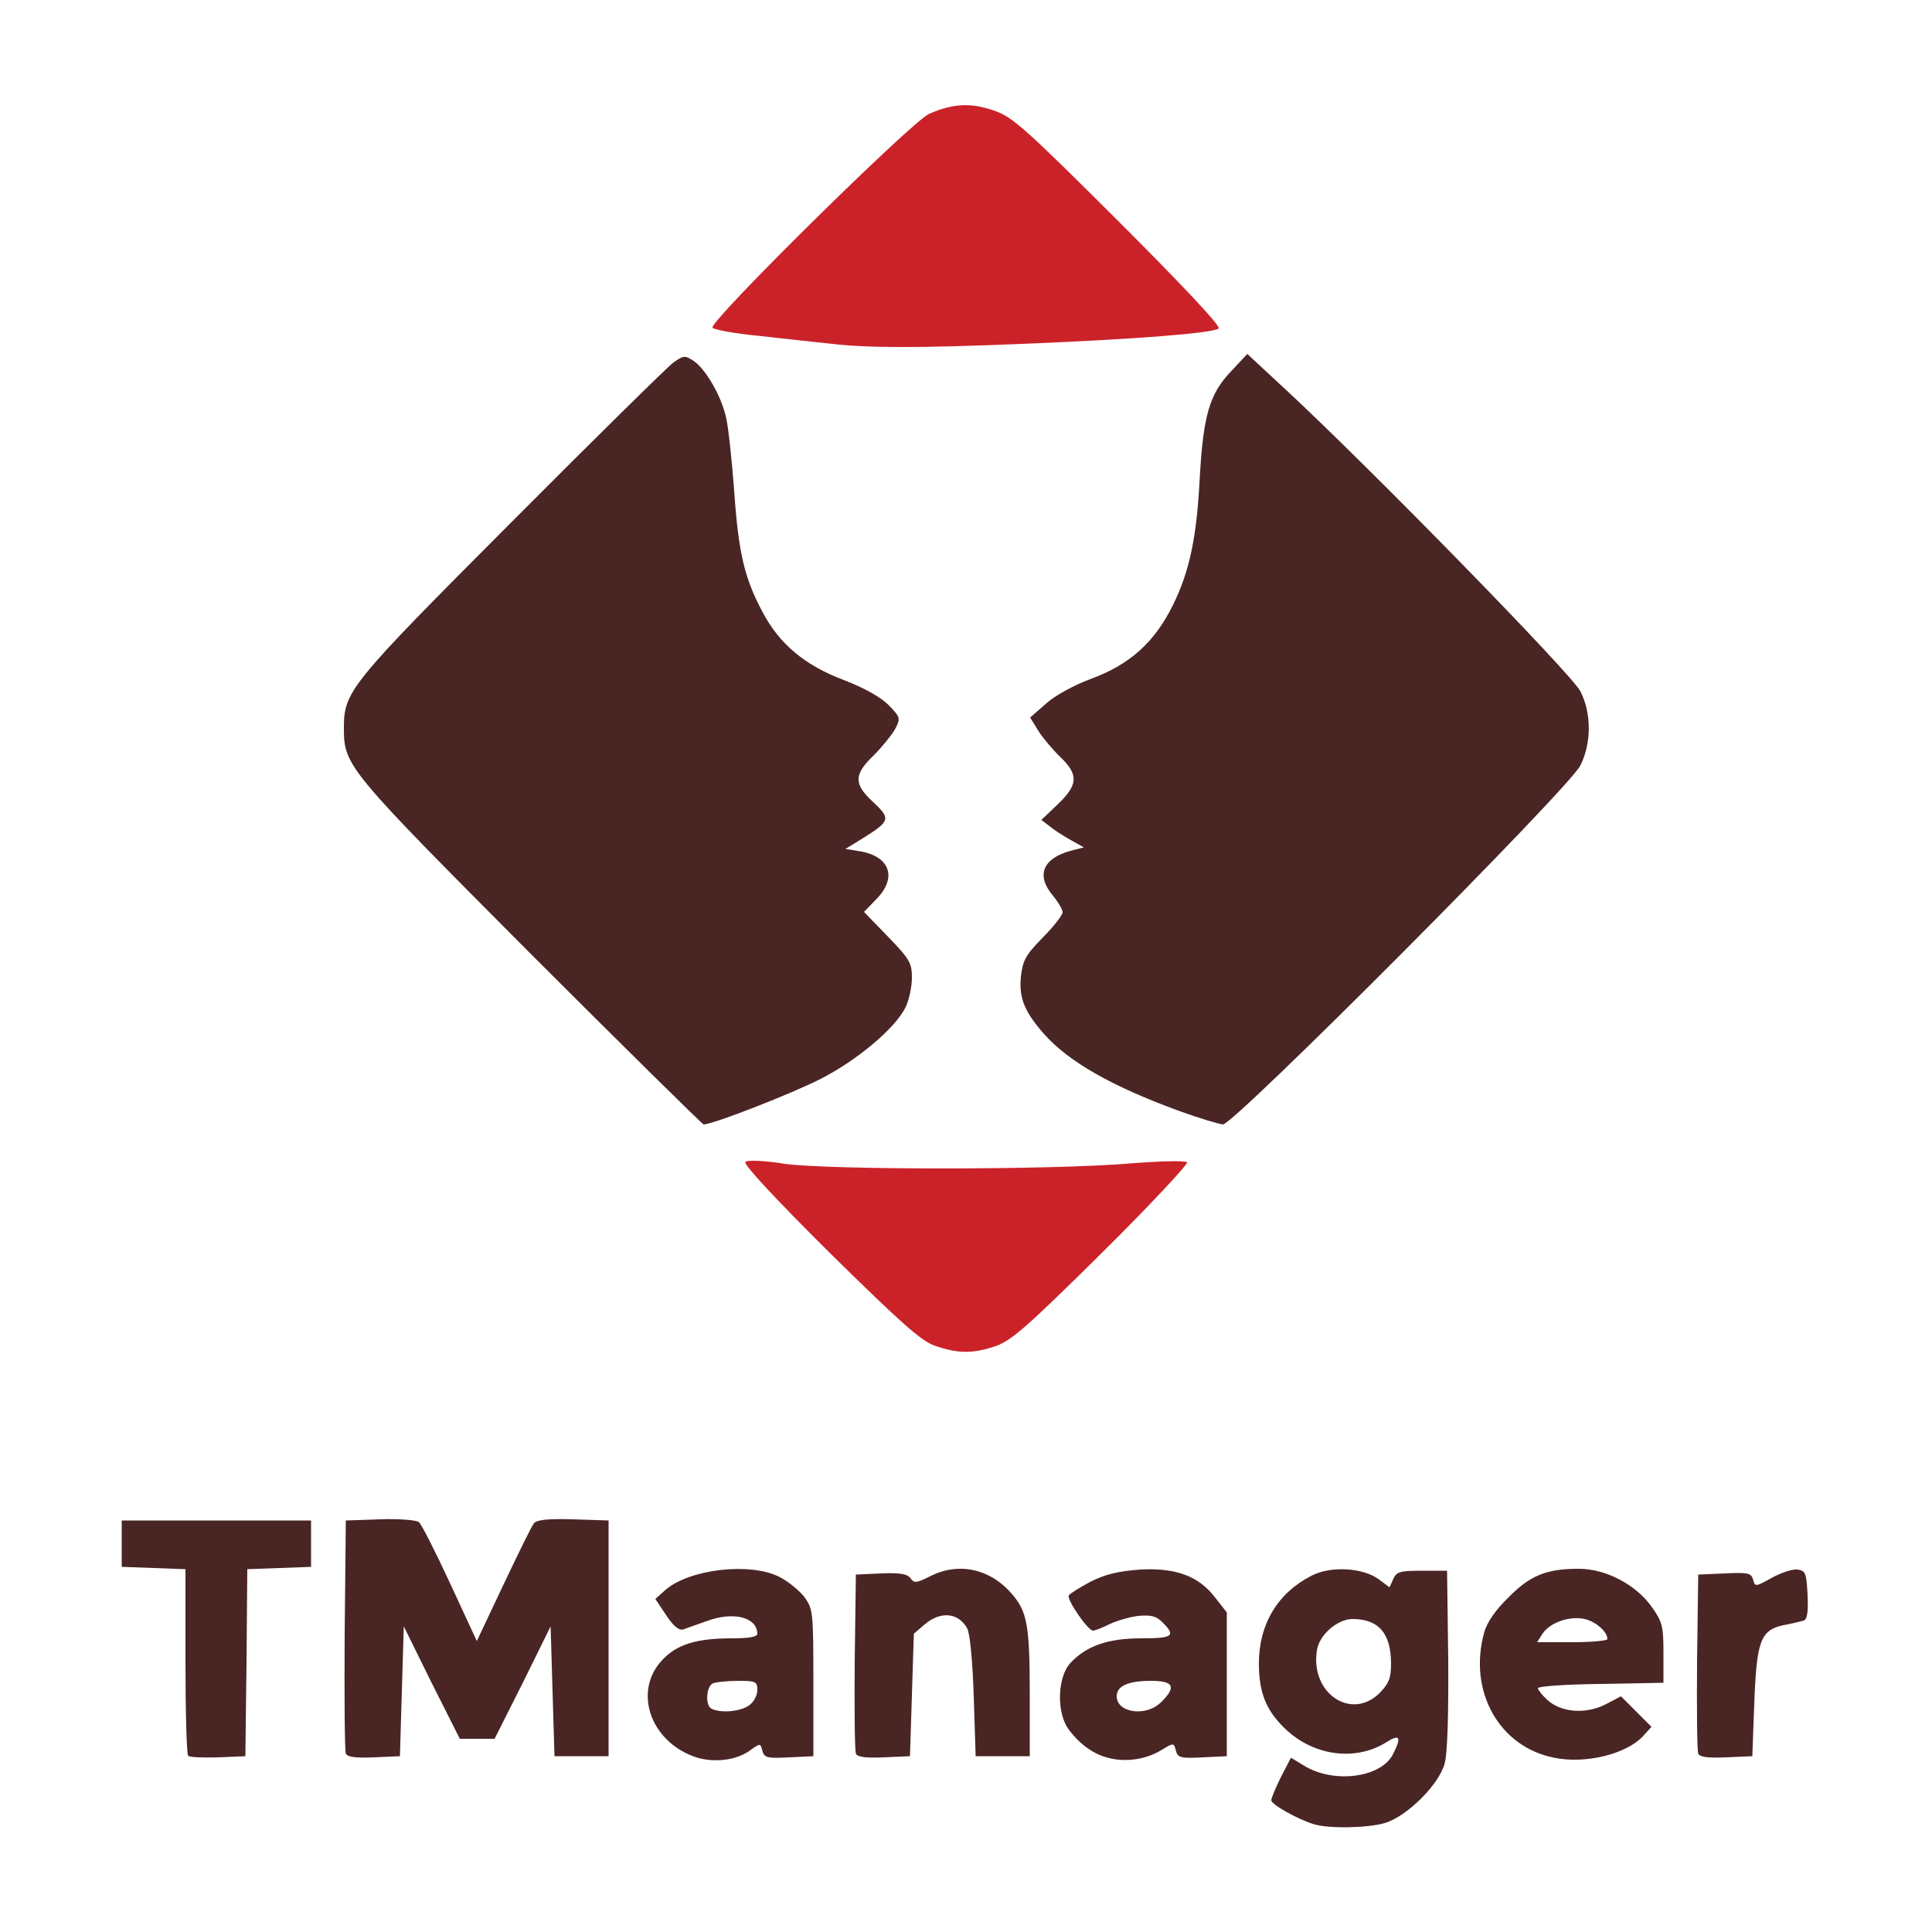
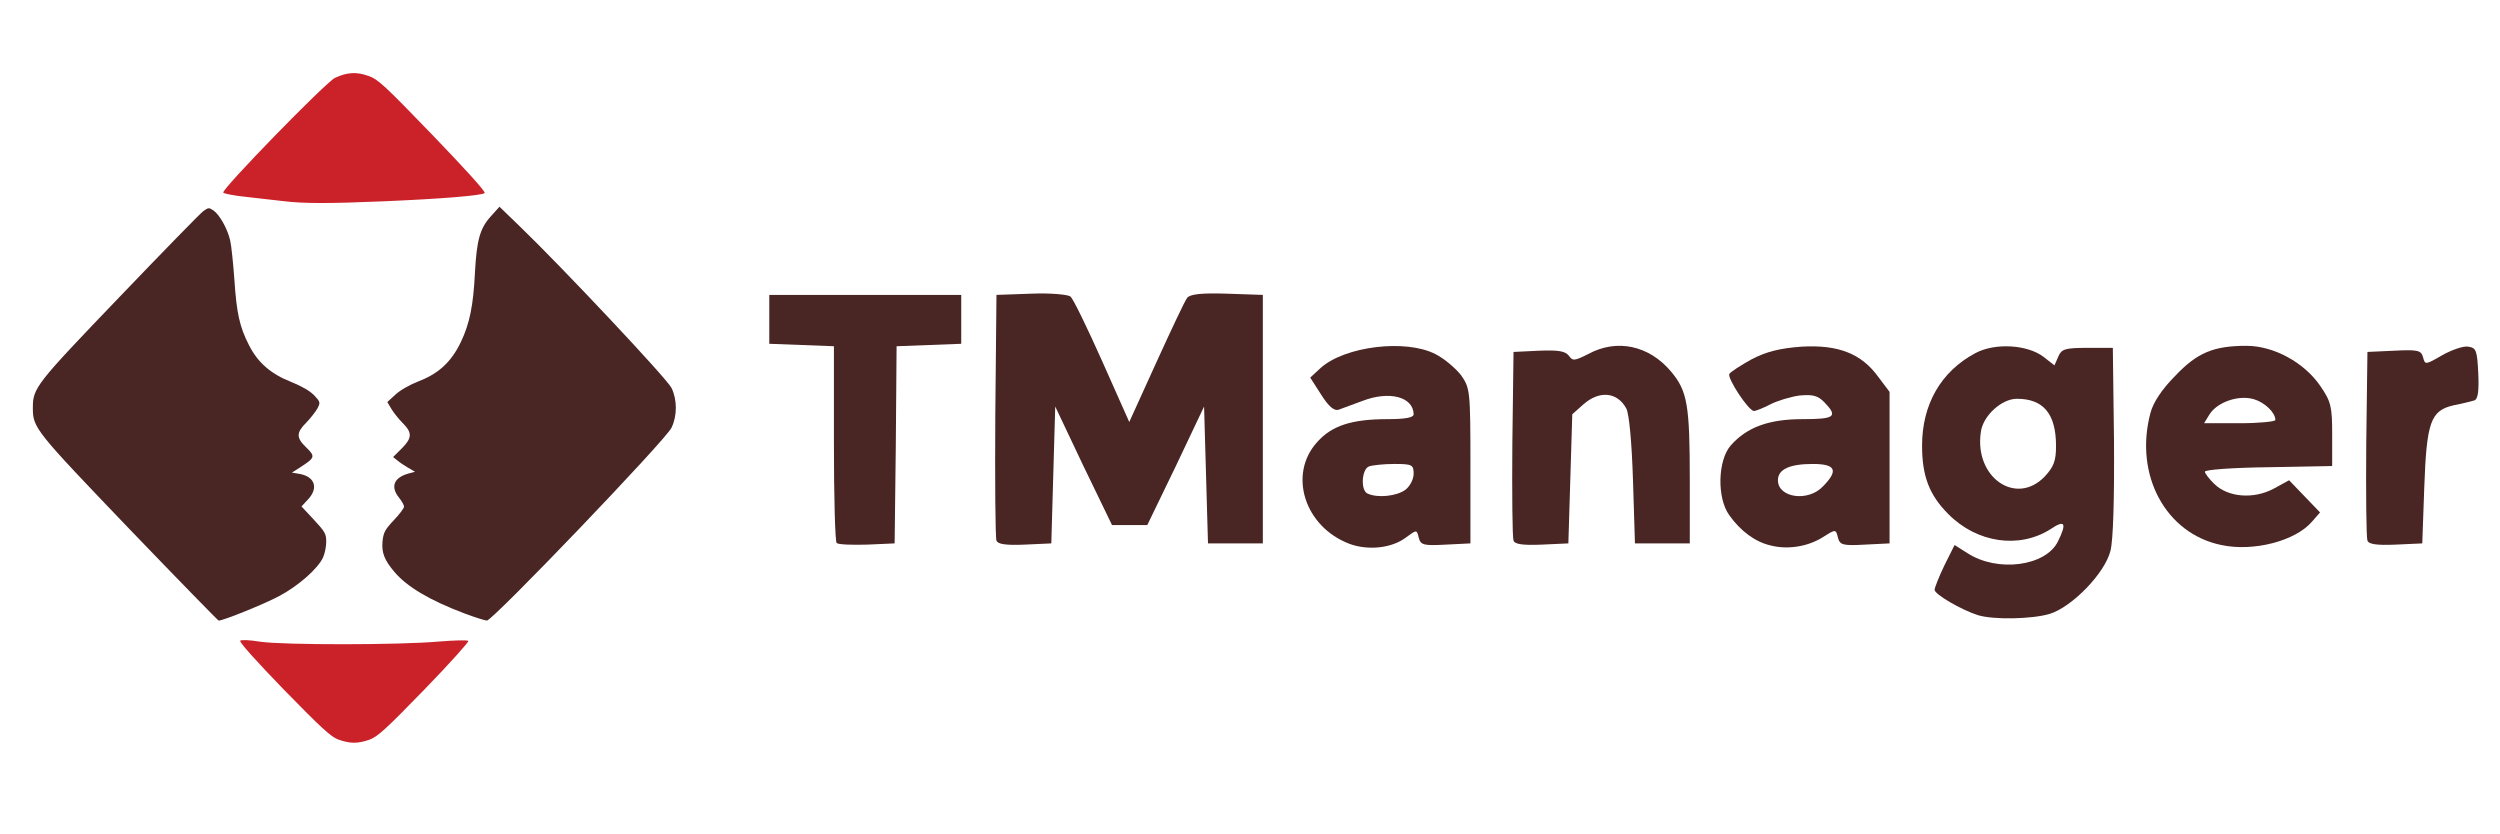
- <svg xmlns="http://www.w3.org/2000/svg" version="1.0" width="500px" height="500px" viewBox="0 0 5000 5000" preserveAspectRatio="xMidYMid meet">
-   <g id="layer1" fill="#cb2229" stroke="none">
-     <path d="M2420 3483 c-37 -13 -88 -59 -273 -241 -136 -135 -224 -229 -218 -235 5 -5 47 -4 102 5 118 16 694 16 893 -1 77 -6 143 -8 148 -3 4 4 -94 109 -220 234 -196 194 -234 227 -276 242 -60 20 -97 19 -156 -1z" />
-     <path d="M2145 889 c-38 -4 -121 -13 -183 -20 -62 -6 -115 -16 -118 -21 -10 -15 514 -532 560 -553 60 -27 108 -30 168 -9 48 16 80 45 322 286 162 162 266 272 260 278 -12 12 -215 28 -509 40 -273 11 -399 11 -500 -1z" />
+ <svg xmlns="http://www.w3.org/2000/svg" version="1.0" width="1500px" height="500px" viewBox="0 0 5000 5000" preserveAspectRatio="xMidYMid meet" id="svg3706">
+   <defs id="defs3710" />
+   <g id="layer1" transform="matrix(1.197452,0,0,1.245324,-5868.591,99.65799)" style="fill:#cb2229;stroke:none">
+     <path d="m 2420,3483 c -37,-13 -88,-59 -273,-241 -136,-135 -224,-229 -218,-235 5,-5 47,-4 102,5 118,16 694,16 893,-1 77,-6 143,-8 148,-3 4,4 -94,109 -220,234 -196,194 -234,227 -276,242 -60,20 -97,19 -156,-1 z" id="path3680" />
+     <path d="m 2145,889 c -38,-4 -121,-13 -183,-20 -62,-6 -115,-16 -118,-21 -10,-15 514,-532 560,-553 60,-27 108,-30 168,-9 48,16 80,45 322,286 162,162 266,272 260,278 -12,12 -215,28 -509,40 -273,11 -399,11 -500,-1 z" id="path3682" />
  </g>
-   <g id="layer2" fill="#492524" stroke="none">
-     <path d="M3400 4721 c-42 -13 -110 -51 -110 -62 0 -5 11 -32 25 -60 l26 -50 33 20 c77 48 200 32 231 -29 23 -45 18 -54 -19 -30 -80 49 -188 34 -261 -37 -49 -47 -67 -94 -67 -168 0 -101 48 -182 136 -227 50 -26 133 -21 174 9 l28 21 10 -22 c8 -18 17 -21 74 -21 l65 0 3 228 c1 144 -2 244 -9 270 -14 55 -98 138 -155 155 -45 13 -144 15 -184 3z m171 -340 c23 -24 29 -38 29 -75 0 -79 -32 -116 -100 -116 -39 0 -87 42 -92 82 -17 111 90 182 163 109z" />
-     <path d="M1796 4546 c-115 -42 -157 -171 -82 -250 37 -40 88 -56 179 -56 47 0 67 -4 67 -12 -1 -43 -62 -58 -130 -33 -25 9 -53 19 -62 22 -11 3 -25 -8 -44 -37 l-28 -42 27 -24 c62 -53 216 -71 292 -34 23 11 52 35 66 52 23 32 24 37 24 223 l0 190 -63 3 c-57 3 -64 1 -69 -17 -5 -20 -5 -20 -32 -1 -36 27 -98 33 -145 16z m142 -132 c12 -8 22 -26 22 -40 0 -22 -4 -24 -49 -24 -27 0 -56 3 -65 6 -19 7 -22 60 -3 67 26 11 73 6 95 -9z" />
-     <path d="M2871 4550 c-40 -9 -77 -36 -105 -74 -32 -42 -30 -135 4 -172 41 -44 96 -64 183 -64 82 0 91 -6 56 -41 -17 -17 -30 -20 -64 -17 -23 3 -57 13 -75 22 -18 9 -37 16 -41 16 -14 0 -69 -81 -63 -91 3 -5 29 -21 57 -36 38 -19 72 -27 128 -31 93 -5 152 17 195 74 l29 37 0 186 0 186 -63 3 c-57 3 -64 1 -69 -18 -5 -20 -6 -20 -37 -1 -39 24 -91 32 -135 21z m134 -145 c40 -39 33 -55 -26 -55 -59 0 -89 13 -89 40 0 43 77 54 115 15z" />
-     <path d="M4022 4549 c-142 -28 -223 -172 -181 -324 7 -26 29 -58 63 -91 56 -57 98 -74 182 -74 70 0 148 41 189 99 27 38 30 50 30 119 l0 77 -162 3 c-90 1 -163 6 -163 11 0 4 11 18 24 30 35 33 100 38 151 12 l40 -21 39 39 40 40 -20 22 c-42 48 -150 75 -232 58z m138 -307 c0 -18 -27 -43 -55 -51 -39 -11 -93 7 -113 37 l-14 22 91 0 c50 0 91 -4 91 -8z" />
-     <path d="M487 4544 c-4 -4 -7 -114 -7 -245 l0 -238 -82 -3 -83 -3 0 -60 0 -60 245 0 245 0 0 60 0 60 -82 3 -83 3 -2 242 -3 242 -70 3 c-39 1 -74 0 -78 -4z" />
-     <path d="M895 4538 c-3 -7 -4 -146 -3 -308 l3 -295 88 -3 c49 -2 94 2 101 7 7 6 43 77 81 159 l69 149 69 -146 c38 -80 73 -152 79 -159 8 -9 37 -12 102 -10 l91 3 0 305 0 305 -70 0 -70 0 -5 -168 -5 -168 -72 146 -73 145 -45 0 -45 0 -73 -145 -72 -146 -5 168 -5 168 -68 3 c-48 2 -69 -1 -72 -10z" />
-     <path d="M2215 4538 c-3 -8 -4 -115 -3 -238 l3 -225 65 -3 c49 -2 67 1 76 12 10 14 15 13 50 -4 73 -38 155 -21 211 43 42 48 48 82 48 267 l0 155 -70 0 -70 0 -5 -155 c-3 -93 -10 -164 -17 -176 -23 -41 -69 -45 -110 -10 l-28 24 -5 159 -5 158 -68 3 c-49 2 -69 -1 -72 -10z" />
-     <path d="M4395 4538 c-3 -8 -4 -115 -3 -238 l3 -225 68 -3 c61 -3 69 -1 74 16 5 19 6 19 49 -5 24 -13 54 -23 66 -21 21 3 23 9 26 66 2 44 -1 63 -10 66 -7 2 -31 8 -53 12 -59 13 -69 41 -75 204 l-5 135 -68 3 c-49 2 -69 -1 -72 -10z" />
-     <path d="M1373 2468 c-473 -475 -483 -486 -483 -583 0 -96 13 -112 433 -533 216 -217 405 -403 420 -414 26 -18 29 -19 52 -4 31 21 71 89 84 146 6 25 15 110 21 190 11 159 26 225 73 313 44 84 110 139 211 177 54 21 95 44 116 65 30 31 31 34 17 61 -9 16 -34 47 -56 69 -52 50 -52 74 -1 121 46 43 44 49 -28 94 l-44 27 37 6 c78 13 98 68 43 124 l-32 33 62 64 c56 58 62 68 62 106 0 23 -7 57 -16 76 -26 54 -124 137 -220 186 -74 38 -279 118 -303 118 -3 0 -205 -199 -448 -442z" />
-     <path d="M3054 2876 c-176 -64 -288 -128 -352 -200 -51 -58 -65 -93 -60 -148 5 -43 12 -56 57 -102 28 -28 51 -58 51 -65 0 -7 -11 -26 -25 -43 -44 -52 -27 -96 45 -116 l35 -9 -34 -19 c-18 -10 -43 -26 -55 -36 l-21 -16 43 -41 c52 -50 54 -76 6 -122 -19 -18 -45 -49 -57 -68 l-21 -34 41 -36 c23 -21 73 -48 116 -64 101 -37 165 -95 212 -190 44 -89 62 -176 70 -331 9 -160 25 -216 80 -274 l43 -46 98 91 c214 198 742 738 764 782 29 57 29 134 0 192 -30 60 -896 929 -925 929 -11 -1 -61 -16 -111 -34z" />
+   <g id="g3746" transform="matrix(2.295672,0,0,2.387449,-4422.247,-1971.288)">
+     <g id="g3756" transform="matrix(1.02376,0,0,1.02376,-2640.51,-16.69516)">
+       <path style="fill:#492524;stroke:none" id="path3685" d="m 7382.353,2332.765 c -42,-13 -110,-51 -110,-62 0,-5 11,-32 25,-60 l 26,-50 33,20 c 77,48 200,32 231,-29 23,-45 18,-54 -19,-30 -80,49 -188,34 -261,-37 -49,-47 -67,-94 -67,-168 0,-101 48,-182 136,-227 50,-26 133,-21 174,9 l 28,21 10,-22 c 8,-18 17,-21 74,-21 h 65 l 3,228 c 1,144 -2,244 -9,270 -14,55 -98,138 -155,155 -45,13 -144,15 -184,3 z m 171,-340 c 23,-24 29,-38 29,-75 0,-79 -32,-116 -100,-116 -39,0 -87,42 -92,82 -17,111 90,182 163,109 z" />
+       <path style="fill:#492524;stroke:none" id="path3687" d="m 5778.353,2157.765 c -115,-42 -157,-171 -82,-250 37,-40 88,-56 179,-56 47,0 67,-4 67,-12 -1,-43 -62,-58 -130,-33 -25,9 -53,19 -62,22 -11,3 -25,-8 -44,-37 l -28,-42 27,-24 c 62,-53 216,-71 292,-34 23,11 52,35 66,52 23,32 24,37 24,223 v 190 l -63,3 c -57,3 -64,1 -69,-17 -5,-20 -5,-20 -32,-1 -36,27 -98,33 -145,16 z m 142,-132 c 12,-8 22,-26 22,-40 0,-22 -4,-24 -49,-24 -27,0 -56,3 -65,6 -19,7 -22,60 -3,67 26,11 73,6 95,-9 z" />
+       <path style="fill:#492524;stroke:none" id="path3689" d="m 6853.353,2161.765 c -40,-9 -77,-36 -105,-74 -32,-42 -30,-135 4,-172 41,-44 96,-64 183,-64 82,0 91,-6 56,-41 -17,-17 -30,-20 -64,-17 -23,3 -57,13 -75,22 -18,9 -37,16 -41,16 -14,0 -69,-81 -63,-91 3,-5 29,-21 57,-36 38,-19 72,-27 128,-31 93,-5 152,17 195,74 l 29,37 v 186 186 l -63,3 c -57,3 -64,1 -69,-18 -5,-20 -6,-20 -37,-1 -39,24 -91,32 -135,21 z m 134,-145 c 40,-39 33,-55 -26,-55 -59,0 -89,13 -89,40 0,43 77,54 115,15 z" />
+       <path style="fill:#492524;stroke:none" id="path3691" d="m 8004.353,2160.765 c -142,-28 -223,-172 -181,-324 7,-26 29,-58 63,-91 56,-57 98,-74 182,-74 70,0 148,41 189,99 27,38 30,50 30,119 v 77 l -162,3 c -90,1 -163,6 -163,11 0,4 11,18 24,30 35,33 100,38 151,12 l 40,-21 39,39 40,40 -20,22 c -42,48 -150,75 -232,58 z m 138,-307 c 0,-18 -27,-43 -55,-51 -39,-11 -93,7 -113,37 l -14,22 h 91 c 50,0 91,-4 91,-8 z" />
+       <path style="fill:#492524;stroke:none" id="path3693" d="m 4469.353,2155.765 c -4,-4 -7,-114 -7,-245 v -238 l -82,-3 -83,-3 v -60 -60 h 245 245 v 60 60 l -82,3 -83,3 -2,242 -3,242 -70,3 c -39,1 -74,0 -78,-4 z" />
+       <path style="fill:#492524;stroke:none" id="path3695" d="m 4877.353,2149.765 c -3,-7 -4,-146 -3,-308 l 3,-295 88,-3 c 49,-2 94,2 101,7 7,6 43,77 81,159 l 69,149 69,-146 c 38,-80 73,-152 79,-159 8,-9 37,-12 102,-10 l 91,3 v 305 305 h -70 -70 l -5,-168 -5,-168 -72,146 -73,145 h -45 -45 l -73,-145 -72,-146 -5,168 -5,168 -68,3 c -48,2 -69,-1 -72,-10 z" />
+       <path style="fill:#492524;stroke:none" id="path3697" d="m 6197.353,2149.765 c -3,-8 -4,-115 -3,-238 l 3,-225 65,-3 c 49,-2 67,1 76,12 10,14 15,13 50,-4 73,-38 155,-21 211,43 42,48 48,82 48,267 v 155 h -70 -70 l -5,-155 c -3,-93 -10,-164 -17,-176 -23,-41 -69,-45 -110,-10 l -28,24 -5,159 -5,158 -68,3 c -49,2 -69,-1 -72,-10 z" />
+       <path style="fill:#492524;stroke:none" id="path3699" d="m 8377.353,2149.765 c -3,-8 -4,-115 -3,-238 l 3,-225 68,-3 c 61,-3 69,-1 74,16 5,19 6,19 49,-5 24,-13 54,-23 66,-21 21,3 23,9 26,66 2,44 -1,63 -10,66 -7,2 -31,8 -53,12 -59,13 -69,41 -75,204 l -5,135 -68,3 c -49,2 -69,-1 -72,-10 z" />
+     </g>
+   </g>
+   <g id="g3726" transform="matrix(1.197452,0,0,1.245324,-5868.591,99.65799)">
+     <path d="M 1373,2468 C 900,1993 890,1982 890,1885 c 0,-96 13,-112 433,-533 216,-217 405,-403 420,-414 26,-18 29,-19 52,-4 31,21 71,89 84,146 6,25 15,110 21,190 11,159 26,225 73,313 44,84 110,139 211,177 54,21 95,44 116,65 30,31 31,34 17,61 -9,16 -34,47 -56,69 -52,50 -52,74 -1,121 46,43 44,49 -28,94 l -44,27 37,6 c 78,13 98,68 43,124 l -32,33 62,64 c 56,58 62,68 62,106 0,23 -7,57 -16,76 -26,54 -124,137 -220,186 -74,38 -279,118 -303,118 -3,0 -205,-199 -448,-442 z" id="path3701" style="fill:#492524;stroke:none" />
+     <path d="m 3054,2876 c -176,-64 -288,-128 -352,-200 -51,-58 -65,-93 -60,-148 5,-43 12,-56 57,-102 28,-28 51,-58 51,-65 0,-7 -11,-26 -25,-43 -44,-52 -27,-96 45,-116 l 35,-9 -34,-19 c -18,-10 -43,-26 -55,-36 l -21,-16 43,-41 c 52,-50 54,-76 6,-122 -19,-18 -45,-49 -57,-68 l -21,-34 41,-36 c 23,-21 73,-48 116,-64 101,-37 165,-95 212,-190 44,-89 62,-176 70,-331 9,-160 25,-216 80,-274 l 43,-46 98,91 c 214,198 742,738 764,782 29,57 29,134 0,192 -30,60 -896,929 -925,929 -11,-1 -61,-16 -111,-34 z" id="path3703" style="fill:#492524;stroke:none" />
  </g>
</svg>
